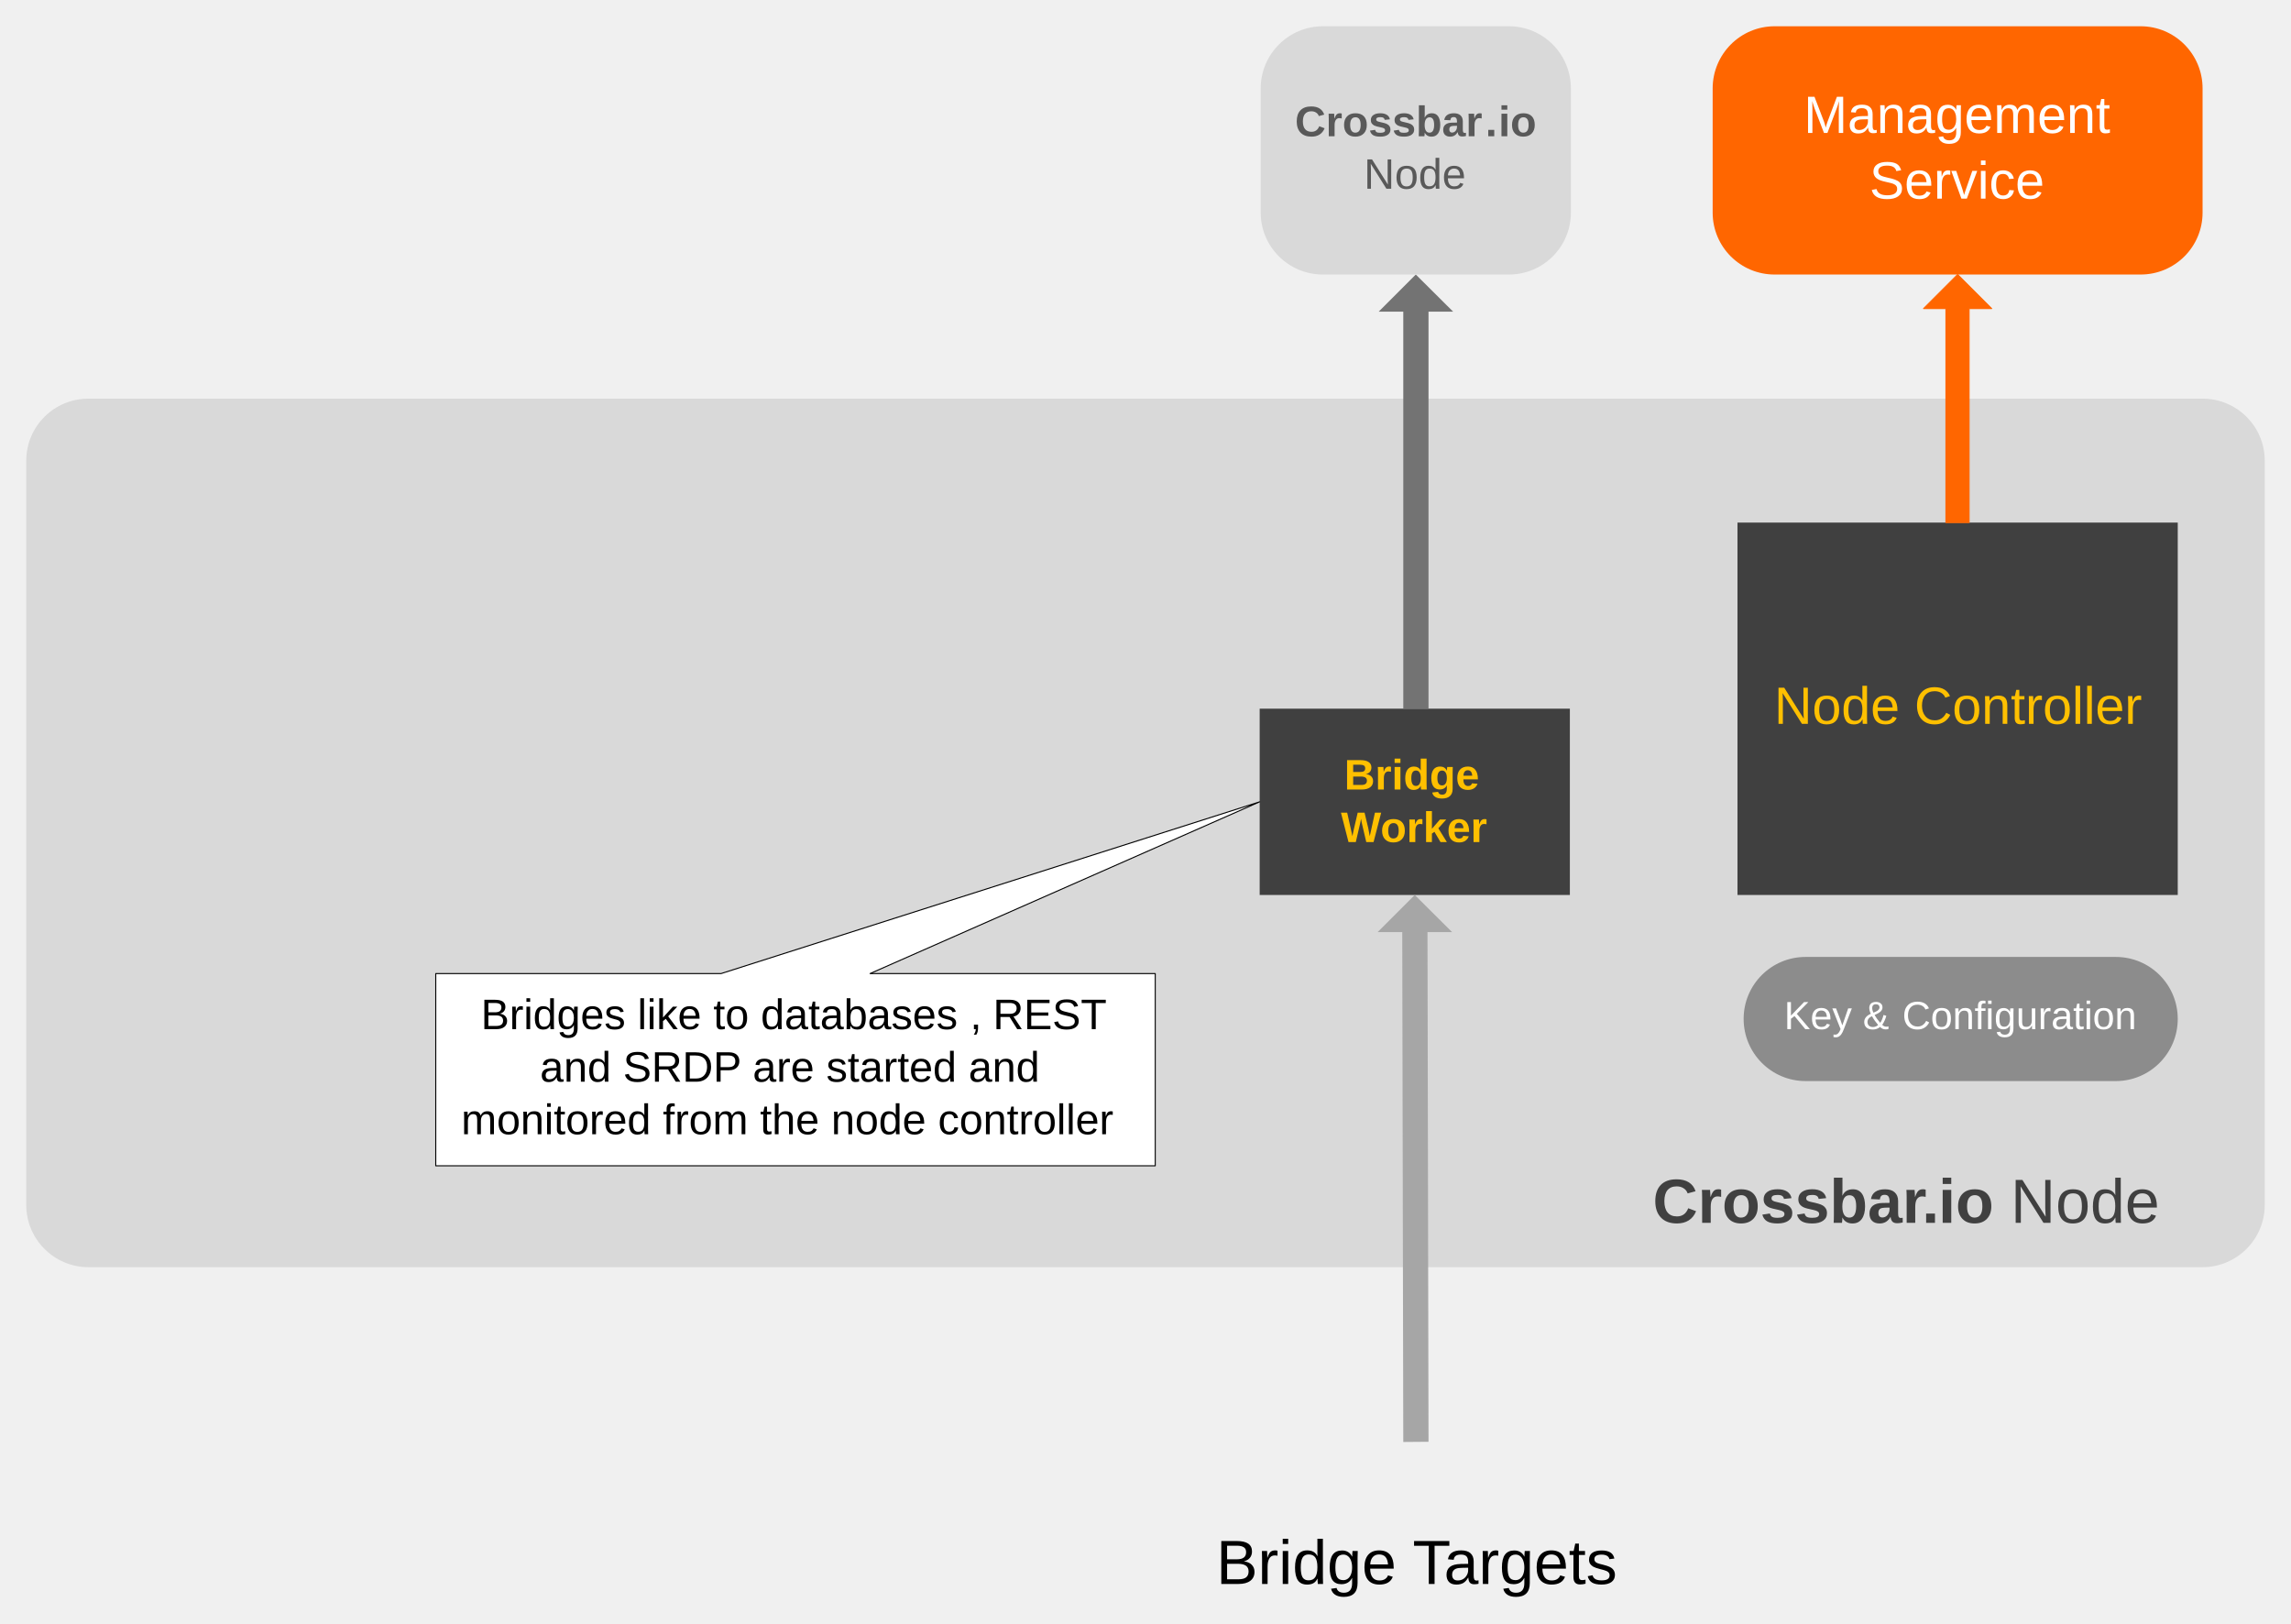
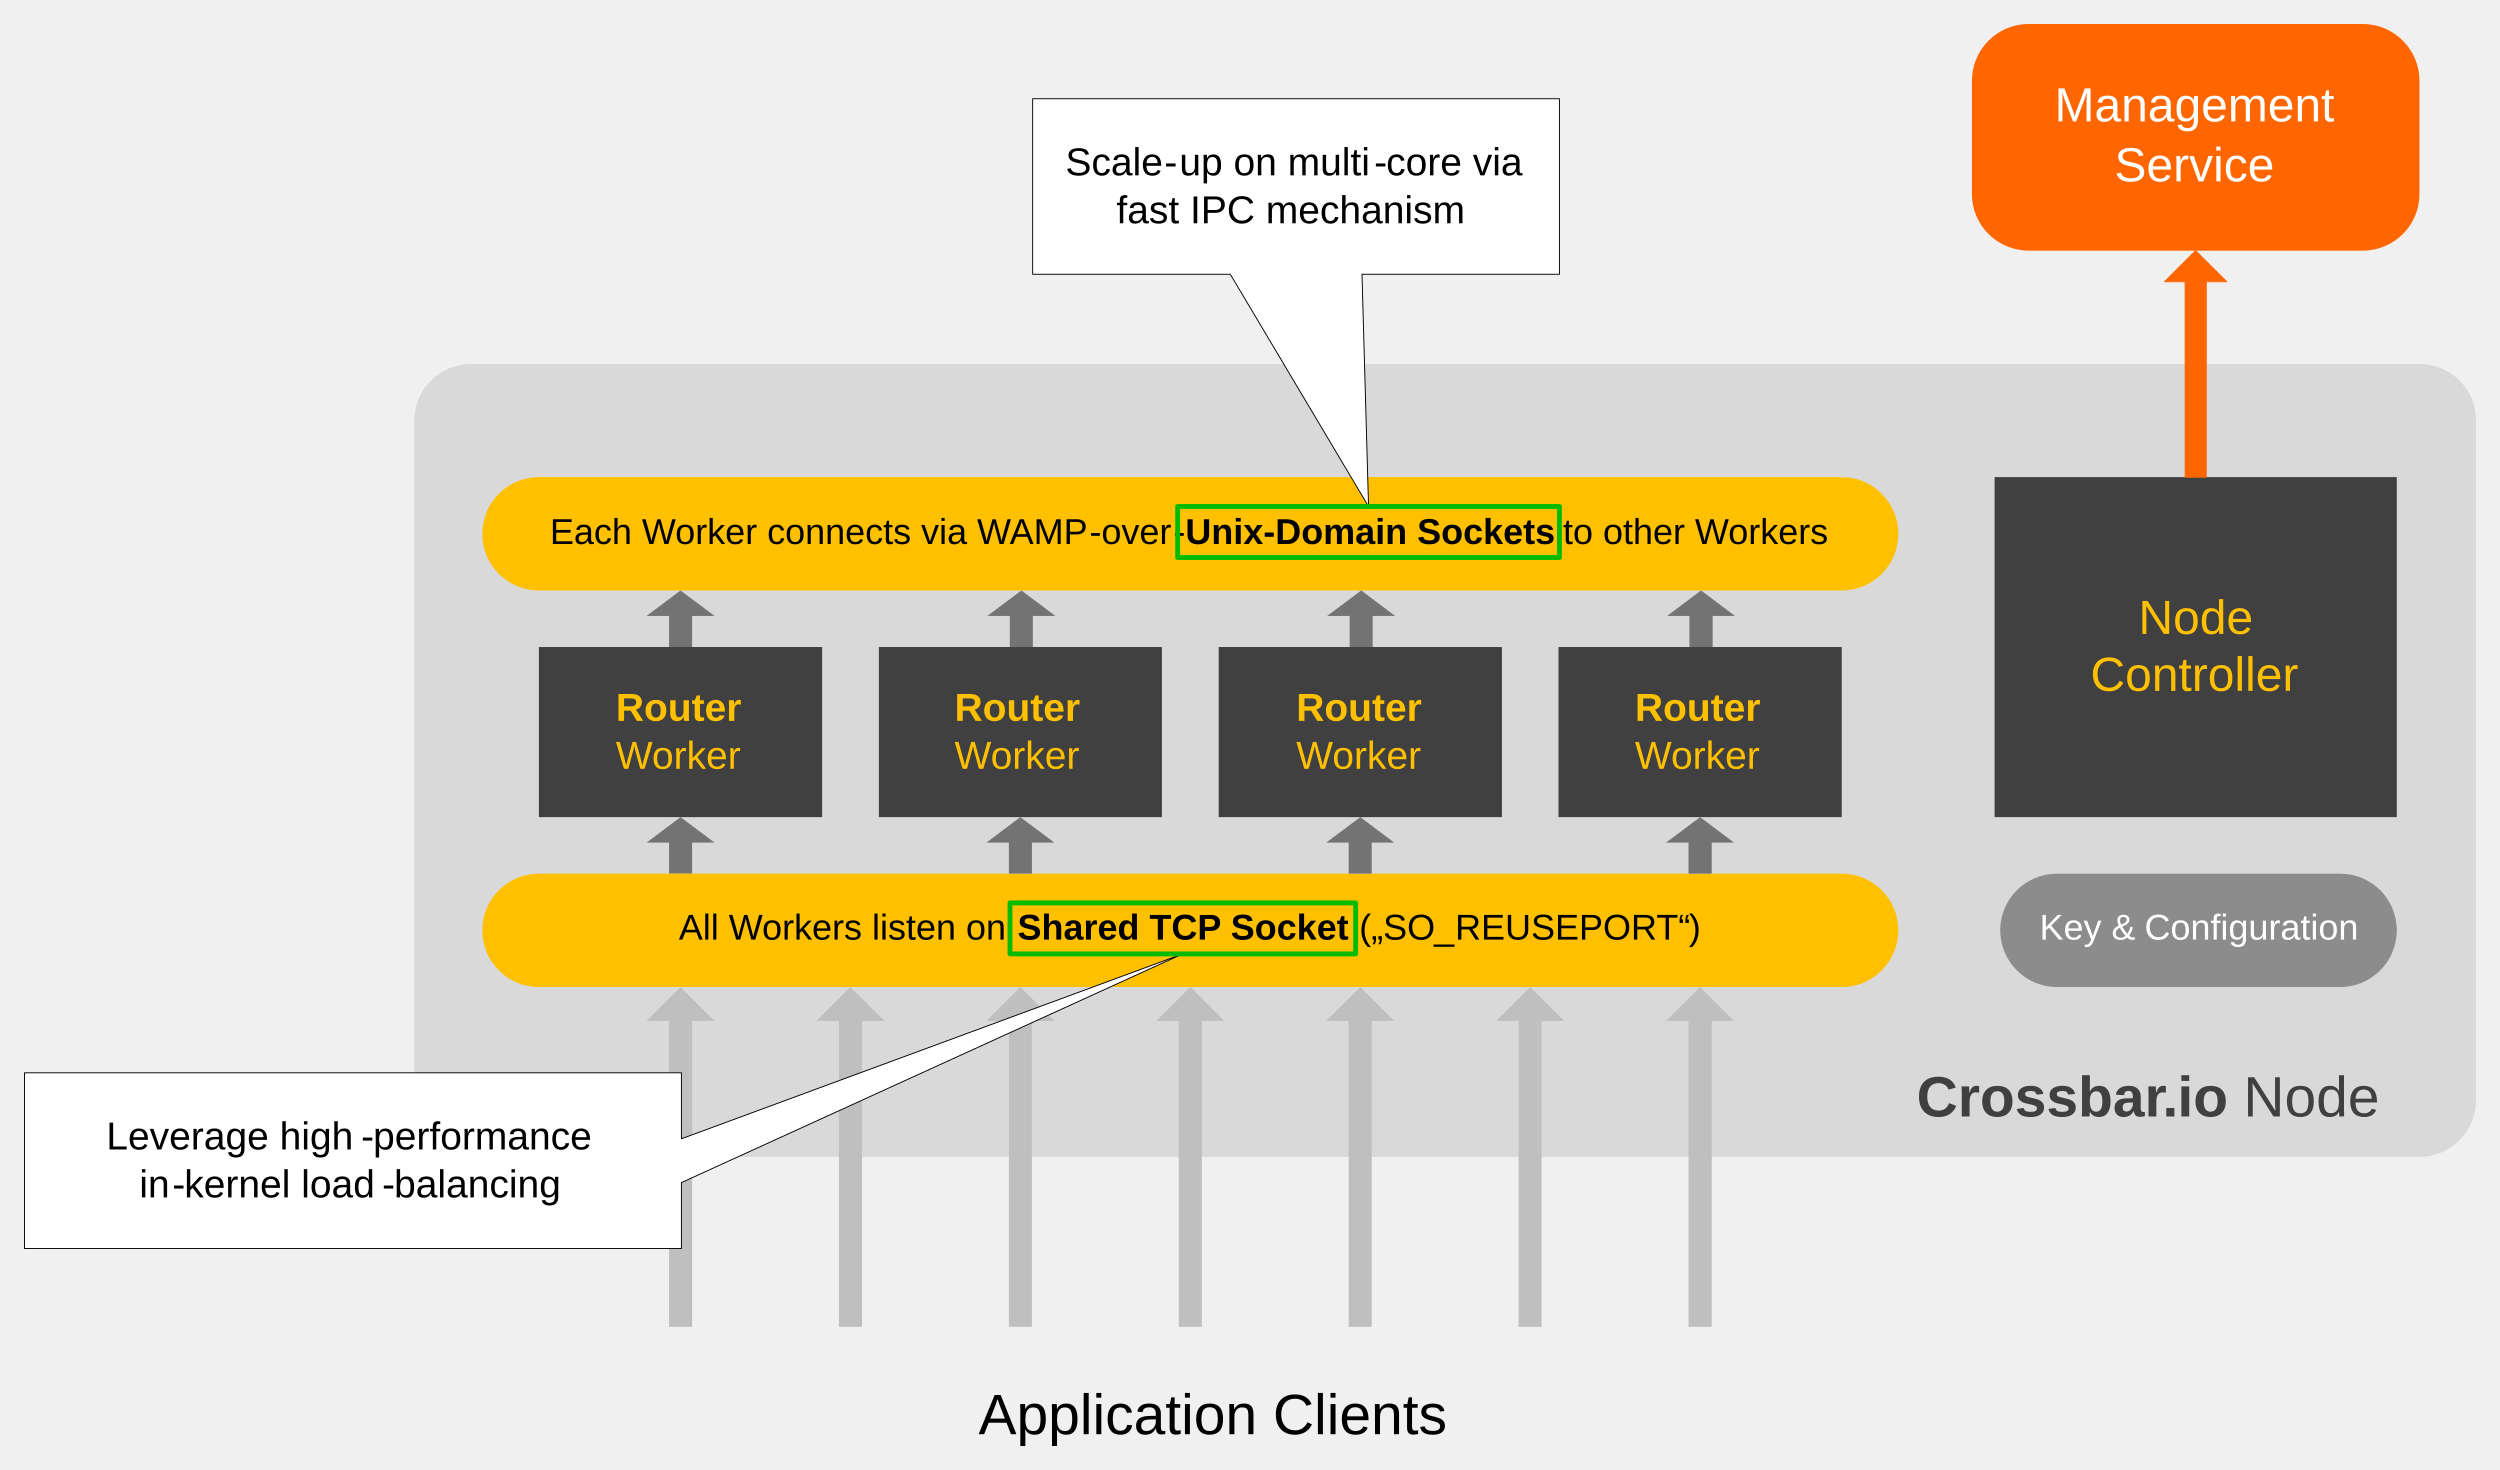
- <svg xmlns="http://www.w3.org/2000/svg" width="872.422" height="618.123" id="svg3065" version="1.1">
+ <svg xmlns="http://www.w3.org/2000/svg" width="1042.627" height="612.845" id="svg3065" version="1.1">
  <defs id="defs3067" />
-   <g id="layer1" transform="translate(110.9897,-199.0026)">
-     <g id="g3569" transform="translate(-102.8647,207.1276)">
-       <path id="path3571" d="m 830.625,474.375 c 13.047,0 23.672,-10.625 23.672,-23.672 l 0,0 0,-283.438 c 0,-13.047 -10.625,-23.594 -23.672,-23.594 l 0,0 -805.078,0 C 12.5,143.672 1.875,154.219 1.875,167.266 l 0,283.438 C 1.875,463.75 12.5,474.375 25.547,474.375 l 0,0 805.078,0 z" style="fill:#d9d9d9;fill-opacity:1;fill-rule:evenodd;stroke:none" />
-       <path id="path3573" d="m 797.578,403.516 c 13.047,0 23.594,-10.625 23.594,-23.672 l 0,0 0,0 c 0,-13.047 -10.547,-23.594 -23.594,-23.594 l 0,0 -118.125,0 c -13.047,0 -23.594,10.547 -23.594,23.594 l 0,0 c 0,13.047 10.547,23.672 23.594,23.672 l 118.125,0 z" style="fill:#8c8c8c;fill-opacity:1;fill-rule:evenodd;stroke:none" />
-       <text id="text3575" style="font-size:15px;font-style:normal;font-weight:normal;text-align:start;text-anchor:start;fill:#ffffff;font-family:Arial" y="383.75" x="671.25" xml:space="preserve">Key </text>
-       <text id="text3577" style="font-size:15px;font-style:normal;font-weight:normal;text-align:start;text-anchor:start;fill:#ffffff;font-family:Arial" y="383.75" x="701.25" xml:space="preserve">&amp; </text>
-       <text id="text3579" style="font-size:15px;font-style:normal;font-weight:normal;text-align:start;text-anchor:start;fill:#ffffff;font-family:Arial" y="383.75" x="716.25" xml:space="preserve">Configuration</text>
-       <path id="path3581" d="m 471.562,261.719 0,70.938 118.125,0 0,-70.938 -118.125,0 z" style="fill:#404040;fill-opacity:1;fill-rule:evenodd;stroke:none" />
-       <text id="text3583" style="font-size:16.25px;font-style:normal;font-weight:bold;text-align:start;text-anchor:start;fill:#ffc000;font-family:Arial" y="292.5" x="503.75" xml:space="preserve">Bridge </text>
-       <text id="text3585" style="font-size:16.25px;font-style:normal;font-weight:bold;text-align:start;text-anchor:start;fill:#ffc000;font-family:Arial" y="312.5" x="502.5" xml:space="preserve">Worker</text>
-       <path id="path3587" d="m 653.516,190.859 0,141.797 167.656,0 0,-141.797 -167.656,0 z" style="fill:#404040;fill-opacity:1;fill-rule:evenodd;stroke:none" />
-       <text id="text3589" style="font-size:20px;font-style:normal;font-weight:normal;text-align:start;text-anchor:start;fill:#ffc000;font-family:Arial" y="267.5" x="667.5" xml:space="preserve">Node Controller</text>
-       <path id="path3591" d="m 807.031,96.406 c 13.047,0 23.594,-10.547 23.594,-23.594 l 0,0 0,-47.266 C 830.625,12.5 820.078,1.875 807.031,1.875 l 0,0 -139.375,0 c -13.047,0 -23.594,10.625 -23.594,23.672 l 0,0 0,47.266 c 0,13.047 10.547,23.594 23.594,23.594 l 0,0 139.375,0 z" style="fill:#ff6600;fill-opacity:1;fill-rule:evenodd;stroke:none" />
-       <text id="text3593" style="font-size:20px;font-style:normal;font-weight:normal;text-align:start;text-anchor:start;fill:#ffffff;font-family:Arial" y="42.5" x="678.75" xml:space="preserve">Management</text>
-       <text id="text3595" style="font-size:20px;font-style:normal;font-weight:normal;text-align:start;text-anchor:start;fill:#ffffff;font-family:Arial" y="67.5" x="703.75" xml:space="preserve">Service</text>
-       <text id="text3597" style="font-size:23.75px;font-style:normal;font-weight:bold;text-align:start;text-anchor:start;fill:#404040;font-family:Arial" y="457.5" x="621.25" xml:space="preserve">Crossbar</text>
-       <text id="text3599" style="font-size:23.75px;font-style:normal;font-weight:bold;text-align:start;text-anchor:start;fill:#404040;font-family:Arial" y="457.5" x="723.75" xml:space="preserve">.</text>
-       <text id="text3601" style="font-size:23.75px;font-style:normal;font-weight:bold;text-align:start;text-anchor:start;fill:#404040;font-family:Arial" y="457.5" x="730" xml:space="preserve">io </text>
-       <text id="text3603" style="font-size:23.75px;font-style:normal;font-weight:normal;text-align:start;text-anchor:start;fill:#404040;font-family:Arial" y="457.5" x="757.5" xml:space="preserve">Node</text>
-       <path id="path3605" d="M 737.344,96.406 724.375,109.375 l 8.516,0 0,81.484 8.828,0 0,-81.484 8.594,0 -12.969,-12.969 z" style="fill:#ff6600;fill-opacity:1;fill-rule:evenodd;stroke:none" />
-       <path id="path3607" d="M 737.344,96.406 724.375,109.375 l 8.516,0 0,81.484 8.828,0 0,-81.484 8.594,0 -12.969,-12.969 z" style="fill:none;stroke:#ff6600;stroke-width:0.391px;stroke-linecap:round;stroke-linejoin:round;stroke-opacity:1;stroke-dasharray:none" />
-       <path id="path3609" d="m 531.016,96.406 -14.141,14.141 9.375,0 0,151.172 9.609,0 0,-151.172 9.375,0 -14.219,-14.141 z" style="fill:#737373;fill-opacity:1;fill-rule:evenodd;stroke:none" />
-       <path id="path3611" d="m 566.484,96.406 c 13.047,0 23.594,-10.547 23.594,-23.594 l 0,0 0,-47.266 C 590.078,12.5 579.531,1.875 566.484,1.875 l 0,0 -70.859,0 c -13.047,0 -23.672,10.625 -23.672,23.672 l 0,0 0,47.266 c 0,13.047 10.625,23.594 23.672,23.594 l 70.859,0 z" style="fill:#d9d9d9;fill-opacity:1;fill-rule:evenodd;stroke:none" />
-       <text id="text3613" style="font-size:16.25px;font-style:normal;font-weight:bold;text-align:start;text-anchor:start;fill:#595959;font-family:Arial" y="43.75" x="485" xml:space="preserve">Crossbar</text>
-       <text id="text3615" style="font-size:16.25px;font-style:normal;font-weight:bold;text-align:start;text-anchor:start;fill:#595959;font-family:Arial" y="43.75" x="557.5" xml:space="preserve">.</text>
-       <text id="text3617" style="font-size:16.25px;font-style:normal;font-weight:bold;text-align:start;text-anchor:start;fill:#595959;font-family:Arial" y="43.75" x="562.5" xml:space="preserve">io</text>
-       <text id="text3619" style="font-size:16.25px;font-style:normal;font-weight:normal;text-align:start;text-anchor:start;fill:#595959;font-family:Arial" y="63.75" x="511.25" xml:space="preserve">Node</text>
-       <path id="path3621" d="m 530.625,332.656 -14.141,14.141 9.375,0 0.391,194.141 9.609,-0.078 -0.391,-194.062 9.375,0 -14.219,-14.141 z" style="fill:#a6a6a6;fill-opacity:1;fill-rule:evenodd;stroke:none" />
-       <text id="text3623" style="font-size:23.75px;font-style:normal;font-weight:normal;text-align:start;text-anchor:start;fill:#000000;font-family:Arial" y="595" x="455" xml:space="preserve">Bridge Targets</text>
-       <path id="path3625" d="m 157.812,390 0,-27.422 108.672,0 205.078,-65.391 -148.359,65.391 108.594,0 0,73.203 -273.984,0 0,-45.781 z" style="fill:#ffffff;fill-opacity:1;fill-rule:evenodd;stroke:none" />
-       <path id="path3627" d="m 157.812,390 0,-27.422 108.672,0 205.078,-65.391 -148.359,65.391 108.594,0 0,73.203 -273.984,0 0,-45.781 z" style="fill:none;stroke:#000000;stroke-width:0.391px;stroke-linecap:round;stroke-linejoin:round;stroke-opacity:1;stroke-dasharray:none" />
-       <text id="text3629" style="font-size:16.25px;font-style:normal;font-weight:normal;text-align:start;text-anchor:start;fill:#000000;font-family:Arial" y="383.75" x="175" xml:space="preserve">Bridges like to databases</text>
-       <text id="text3631" style="font-size:16.25px;font-style:normal;font-weight:normal;text-align:start;text-anchor:start;fill:#000000;font-family:Arial" y="383.75" x="361.25" xml:space="preserve">, </text>
-       <text id="text3633" style="font-size:16.25px;font-style:normal;font-weight:normal;text-align:start;text-anchor:start;fill:#000000;font-family:Arial" y="383.75" x="370" xml:space="preserve">REST </text>
-       <text id="text3635" style="font-size:16.25px;font-style:normal;font-weight:normal;text-align:start;text-anchor:start;fill:#000000;font-family:Arial" y="403.75" x="197.5" xml:space="preserve">and SRDP are started and </text>
-       <text id="text3637" style="font-size:16.25px;font-style:normal;font-weight:normal;text-align:start;text-anchor:start;fill:#000000;font-family:Arial" y="423.75" x="167.5" xml:space="preserve">monitored from the node controller</text>
+   <g id="layer1" transform="translate(172.1989,-38.55434)">
+     <g id="g3069" transform="translate(-164.1027,46.67934)">
+       <path id="path3071" d="m 1000.938,474.375 c 13.047,0 23.594,-10.625 23.594,-23.672 l 0,0 0,-283.438 c 0,-13.047 -10.547,-23.594 -23.594,-23.594 l 0,0 -812.578,0 c -13.047,0 -23.672,10.547 -23.672,23.594 l 0,283.438 c 0,13.047 10.625,23.672 23.672,23.672 l 0,0 812.578,0 z" style="fill:#d9d9d9;fill-opacity:1;fill-rule:evenodd;stroke:none" />
+       <path id="path3073" d="m 275.703,332.656 -14.141,10.625 9.375,0 0,12.969 9.609,0 0,-12.969 9.375,0 -14.219,-10.625 z" style="fill:#737373;fill-opacity:1;fill-rule:evenodd;stroke:none" />
+       <path id="path3075" d="m 216.641,261.719 0,70.938 118.125,0 0,-70.938 -118.125,0 z" style="fill:#404040;fill-opacity:1;fill-rule:evenodd;stroke:none" />
+       <text id="text3077" style="font-size:16.25px;font-style:normal;font-weight:bold;text-align:start;text-anchor:start;fill:#ffc000;font-family:Arial" y="292.5" x="248.75" xml:space="preserve">Router</text>
+       <text id="text3079" style="font-size:16.25px;font-style:normal;font-weight:normal;text-align:start;text-anchor:start;fill:#ffc000;font-family:Arial" y="312.5" x="248.75" xml:space="preserve">Worker</text>
+       <path id="path3081" d="m 967.891,403.516 c 13.047,0 23.594,-10.625 23.594,-23.672 l 0,0 0,0 c 0,-13.047 -10.547,-23.594 -23.594,-23.594 l 0,0 -118.125,0 c -13.047,0 -23.672,10.547 -23.672,23.594 l 0,0 c 0,13.047 10.625,23.672 23.672,23.672 l 0,0 118.125,0 z" style="fill:#8c8c8c;fill-opacity:1;fill-rule:evenodd;stroke:none" />
+       <text id="text3083" style="font-size:15px;font-style:normal;font-weight:normal;text-align:start;text-anchor:start;fill:#ffffff;font-family:Arial" y="383.75" x="842.5" xml:space="preserve">Key </text>
+       <text id="text3085" style="font-size:15px;font-style:normal;font-weight:normal;text-align:start;text-anchor:start;fill:#ffffff;font-family:Arial" y="383.75" x="872.5" xml:space="preserve">&amp; </text>
+       <text id="text3087" style="font-size:15px;font-style:normal;font-weight:normal;text-align:start;text-anchor:start;fill:#ffffff;font-family:Arial" y="383.75" x="886.25" xml:space="preserve">Configuration</text>
+       <path id="path3089" d="m 358.438,261.719 0,70.938 118.047,0 0,-70.938 -118.047,0 z" style="fill:#404040;fill-opacity:1;fill-rule:evenodd;stroke:none" />
+       <text id="text3091" style="font-size:16.25px;font-style:normal;font-weight:bold;text-align:start;text-anchor:start;fill:#ffc000;font-family:Arial" y="292.5" x="390" xml:space="preserve">Router</text>
+       <text id="text3093" style="font-size:16.25px;font-style:normal;font-weight:normal;text-align:start;text-anchor:start;fill:#ffc000;font-family:Arial" y="312.5" x="390" xml:space="preserve">Worker</text>
+       <path id="path3095" d="m 500.156,261.719 0,70.938 118.125,0 0,-70.938 -118.125,0 z" style="fill:#404040;fill-opacity:1;fill-rule:evenodd;stroke:none" />
+       <text id="text3097" style="font-size:16.25px;font-style:normal;font-weight:bold;text-align:start;text-anchor:start;fill:#ffc000;font-family:Arial" y="292.5" x="532.5" xml:space="preserve">Router</text>
+       <text id="text3099" style="font-size:16.25px;font-style:normal;font-weight:normal;text-align:start;text-anchor:start;fill:#ffc000;font-family:Arial" y="312.5" x="532.5" xml:space="preserve">Worker</text>
+       <path id="path3101" d="m 641.875,261.719 0,70.938 118.125,0 0,-70.938 -118.125,0 z" style="fill:#404040;fill-opacity:1;fill-rule:evenodd;stroke:none" />
+       <text id="text3103" style="font-size:16.25px;font-style:normal;font-weight:bold;text-align:start;text-anchor:start;fill:#ffc000;font-family:Arial" y="292.5" x="673.75" xml:space="preserve">Router</text>
+       <text id="text3105" style="font-size:16.25px;font-style:normal;font-weight:normal;text-align:start;text-anchor:start;fill:#ffc000;font-family:Arial" y="312.5" x="673.75" xml:space="preserve">Worker</text>
+       <path id="path3107" d="m 760,403.516 c 13.047,0 23.594,-10.625 23.594,-23.672 l 0,0 0,0 C 783.594,366.797 773.047,356.25 760,356.25 l 0,0 -543.359,0 c -13.047,0 -23.594,10.547 -23.594,23.594 l 0,0 c 0,13.047 10.547,23.672 23.594,23.672 l 0,0 543.359,0 z" style="fill:#ffc000;fill-opacity:1;fill-rule:evenodd;stroke:none" />
+       <text id="text3109" style="font-size:15px;font-style:normal;font-weight:normal;text-align:start;text-anchor:start;fill:#000000;font-family:Arial" y="383.75" x="275" xml:space="preserve">All Workers listen on </text>
+       <text id="text3111" style="font-size:15px;font-style:normal;font-weight:bold;text-align:start;text-anchor:start;fill:#000000;font-family:Arial" y="383.75" x="416.25" xml:space="preserve">Shared TCP Socket</text>
+       <text id="text3113" style="font-size:15px;font-style:normal;font-weight:normal;text-align:start;text-anchor:start;fill:#000000;font-family:Arial" y="383.75" x="558.75" xml:space="preserve">(</text>
+       <text id="text3115" style="font-size:15px;font-style:normal;font-weight:normal;text-align:start;text-anchor:start;fill:#000000;font-family:Arial" y="383.75" x="563.75" xml:space="preserve">„SO</text>
+       <text id="text3117" style="font-size:15px;font-style:normal;font-weight:normal;text-align:start;text-anchor:start;fill:#000000;font-family:Arial" y="383.75" x="590" xml:space="preserve">_</text>
+       <text id="text3119" style="font-size:15px;font-style:normal;font-weight:normal;text-align:start;text-anchor:start;fill:#000000;font-family:Arial" y="383.75" x="598.75" xml:space="preserve">REUSEPORT“</text>
+       <text id="text3121" style="font-size:15px;font-style:normal;font-weight:normal;text-align:start;text-anchor:start;fill:#000000;font-family:Arial" y="383.75" x="696.25" xml:space="preserve">)</text>
+       <path id="path3123" d="m 823.75,190.859 0,141.797 167.734,0 0,-141.797 -167.734,0 z" style="fill:#404040;fill-opacity:1;fill-rule:evenodd;stroke:none" />
+       <text id="text3125" style="font-size:20px;font-style:normal;font-weight:normal;text-align:start;text-anchor:start;fill:#ffc000;font-family:Arial" y="256.25" x="883.75" xml:space="preserve">Node</text>
+       <text id="text3127" style="font-size:20px;font-style:normal;font-weight:normal;text-align:start;text-anchor:start;fill:#ffc000;font-family:Arial" y="280" x="863.75" xml:space="preserve">Controller</text>
+       <path id="path3129" d="m 275.703,403.516 -14.141,14.141 9.375,0 0,127.578 9.609,0 0,-127.578 9.375,0 -14.219,-14.141 z" style="fill:#bfbfbf;fill-opacity:1;fill-rule:evenodd;stroke:none" />
+       <path id="path3131" d="m 346.562,403.516 -14.141,14.141 9.375,0 0,127.578 9.609,0 0,-127.578 9.375,0 -14.219,-14.141 z" style="fill:#bfbfbf;fill-opacity:1;fill-rule:evenodd;stroke:none" />
+       <path id="path3133" d="m 700.938,403.516 -14.219,14.141 9.375,0 0,127.578 9.688,0 0,-127.578 9.297,0 -14.141,-14.141 z" style="fill:#bfbfbf;fill-opacity:1;fill-rule:evenodd;stroke:none" />
+       <path id="path3135" d="m 630.078,403.516 -14.219,14.141 9.375,0 0,127.578 9.609,0 0,-127.578 9.375,0 -14.141,-14.141 z" style="fill:#bfbfbf;fill-opacity:1;fill-rule:evenodd;stroke:none" />
+       <path id="path3137" d="m 417.422,403.516 -14.141,14.141 9.375,0 0,127.578 9.609,0 0,-127.578 9.375,0 -14.219,-14.141 z" style="fill:#bfbfbf;fill-opacity:1;fill-rule:evenodd;stroke:none" />
+       <path id="path3139" d="m 488.359,403.516 -14.219,14.141 9.375,0 0,127.578 9.609,0 0,-127.578 9.375,0 -14.141,-14.141 z" style="fill:#bfbfbf;fill-opacity:1;fill-rule:evenodd;stroke:none" />
+       <path id="path3141" d="M 559.219,403.516 545,417.656 l 9.375,0 0,127.578 9.609,0 0,-127.578 9.375,0 -14.141,-14.141 z" style="fill:#bfbfbf;fill-opacity:1;fill-rule:evenodd;stroke:none" />
+       <path id="path3143" d="m 977.266,96.406 c 13.047,0 23.672,-10.547 23.672,-23.594 l 0,0 0,-47.266 C 1000.938,12.5 990.312,1.875 977.266,1.875 l 0,0 -139.297,0 c -13.047,0 -23.672,10.625 -23.672,23.672 l 0,0 0,47.266 c 0,13.047 10.625,23.594 23.672,23.594 l 0,0 139.297,0 z" style="fill:#ff6600;fill-opacity:1;fill-rule:evenodd;stroke:none" />
+       <text id="text3145" style="font-size:20px;font-style:normal;font-weight:normal;text-align:start;text-anchor:start;fill:#ffffff;font-family:Arial" y="42.5" x="848.75" xml:space="preserve">Management</text>
+       <text id="text3147" style="font-size:20px;font-style:normal;font-weight:normal;text-align:start;text-anchor:start;fill:#ffffff;font-family:Arial" y="67.5" x="873.75" xml:space="preserve">Service</text>
+       <text id="text3149" style="font-size:23.75px;font-style:normal;font-weight:bold;text-align:start;text-anchor:start;fill:#404040;font-family:Arial" y="457.5" x="791.25" xml:space="preserve">Crossbar</text>
+       <text id="text3151" style="font-size:23.75px;font-style:normal;font-weight:bold;text-align:start;text-anchor:start;fill:#404040;font-family:Arial" y="457.5" x="893.75" xml:space="preserve">.</text>
+       <text id="text3153" style="font-size:23.75px;font-style:normal;font-weight:bold;text-align:start;text-anchor:start;fill:#404040;font-family:Arial" y="457.5" x="900" xml:space="preserve">io </text>
+       <text id="text3155" style="font-size:23.75px;font-style:normal;font-weight:normal;text-align:start;text-anchor:start;fill:#404040;font-family:Arial" y="457.5" x="927.5" xml:space="preserve">Node</text>
+       <path id="path3157" d="m 907.578,96.406 -12.969,12.969 8.594,0 0,81.484 8.828,0 0,-81.484 8.594,0 -13.047,-12.969 z" style="fill:#ff6600;fill-opacity:1;fill-rule:evenodd;stroke:none" />
+       <path id="path3159" d="m 907.578,96.406 -12.969,12.969 8.594,0 0,81.484 8.828,0 0,-81.484 8.594,0 -13.047,-12.969 z" style="fill:none;stroke:#ff6600;stroke-width:0.391px;stroke-linecap:round;stroke-linejoin:round;stroke-opacity:1;stroke-dasharray:none" />
+       <path id="path3161" d="m 417.422,332.656 -14.141,10.625 9.375,0 0,12.969 9.609,0 0,-12.969 9.375,0 -14.219,-10.625 z" style="fill:#737373;fill-opacity:1;fill-rule:evenodd;stroke:none" />
+       <path id="path3163" d="m 417.891,238.125 -14.219,10.625 9.375,0 0,12.969 9.609,0 0,-12.969 9.375,0 -14.141,-10.625 z" style="fill:#737373;fill-opacity:1;fill-rule:evenodd;stroke:none" />
+       <path id="path3165" d="M 559.219,332.656 545,343.281 l 9.375,0 0,12.969 9.609,0 0,-12.969 9.375,0 -14.141,-10.625 z" style="fill:#737373;fill-opacity:1;fill-rule:evenodd;stroke:none" />
+       <path id="path3167" d="m 559.609,238.125 -14.219,10.625 9.375,0 0,12.969 9.609,0 0,-12.969 9.375,0 -14.141,-10.625 z" style="fill:#737373;fill-opacity:1;fill-rule:evenodd;stroke:none" />
+       <path id="path3169" d="m 700.938,332.656 -14.219,10.625 9.375,0 0,12.969 9.688,0 0,-12.969 9.297,0 -14.141,-10.625 z" style="fill:#737373;fill-opacity:1;fill-rule:evenodd;stroke:none" />
+       <path id="path3171" d="m 701.328,238.125 -14.141,10.625 9.297,0 0,12.969 9.688,0 0,-12.969 9.297,0 -14.141,-10.625 z" style="fill:#737373;fill-opacity:1;fill-rule:evenodd;stroke:none" />
+       <path id="path3173" d="m 760,238.125 c 13.047,0 23.594,-10.547 23.594,-23.594 l 0,0 0,0 c 0,-13.047 -10.547,-23.672 -23.594,-23.672 l 0,0 -543.359,0 c -13.047,0 -23.594,10.625 -23.594,23.672 l 0,0 c 0,13.047 10.547,23.594 23.594,23.594 l 0,0 543.359,0 z" style="fill:#ffc000;fill-opacity:1;fill-rule:evenodd;stroke:none" />
+       <text id="text3175" style="font-size:15px;font-style:normal;font-weight:normal;text-align:start;text-anchor:start;fill:#000000;font-family:Arial" y="218.75" x="221.25" xml:space="preserve">Each Worker connects via WAMP</text>
+       <text id="text3177" style="font-size:15px;font-style:normal;font-weight:normal;text-align:start;text-anchor:start;fill:#000000;font-family:Arial" y="218.75" x="446.25" xml:space="preserve">-</text>
+       <text id="text3179" style="font-size:15px;font-style:normal;font-weight:normal;text-align:start;text-anchor:start;fill:#000000;font-family:Arial" y="218.75" x="451.25" xml:space="preserve">over</text>
+       <text id="text3181" style="font-size:15px;font-style:normal;font-weight:normal;text-align:start;text-anchor:start;fill:#000000;font-family:Arial" y="218.75" x="481.25" xml:space="preserve">-</text>
+       <text id="text3183" style="font-size:15px;font-style:normal;font-weight:bold;text-align:start;text-anchor:start;fill:#000000;font-family:Arial" y="218.75" x="486.25" xml:space="preserve">Unix</text>
+       <text id="text3185" style="font-size:15px;font-style:normal;font-weight:bold;text-align:start;text-anchor:start;fill:#000000;font-family:Arial" y="218.75" x="518.75" xml:space="preserve">-</text>
+       <text id="text3187" style="font-size:15px;font-style:normal;font-weight:bold;text-align:start;text-anchor:start;fill:#000000;font-family:Arial" y="218.75" x="523.75" xml:space="preserve">Domain Sockets</text>
+       <text id="text3189" style="font-size:15px;font-style:normal;font-weight:normal;text-align:start;text-anchor:start;fill:#000000;font-family:Arial" y="218.75" x="643.75" xml:space="preserve">to other Workers</text>
+       <text id="text3191" style="font-size:23.75px;font-style:normal;font-weight:normal;text-align:start;text-anchor:start;fill:#000000;font-family:Arial" y="590" x="400" xml:space="preserve">Application Clients</text>
+       <path id="path3193" d="m 422.578,60.469 0,-27.422 219.688,0 0,73.203 -82.344,0 2.734,96.875 L 505,106.25 l -82.422,0 0,-45.781 z" style="fill:#ffffff;fill-opacity:1;fill-rule:evenodd;stroke:none" />
+       <path id="path3195" d="m 422.578,60.469 0,-27.422 219.688,0 0,73.203 -82.344,0 2.734,96.875 L 505,106.25 l -82.422,0 0,-45.781 z" style="fill:none;stroke:#000000;stroke-width:0.391px;stroke-linecap:round;stroke-linejoin:round;stroke-opacity:1;stroke-dasharray:none" />
+       <text id="text3197" style="font-size:16.25px;font-style:normal;font-weight:normal;text-align:start;text-anchor:start;fill:#000000;font-family:Arial" y="65" x="436.25" xml:space="preserve">Scale</text>
+       <text id="text3199" style="font-size:16.25px;font-style:normal;font-weight:normal;text-align:start;text-anchor:start;fill:#000000;font-family:Arial" y="65" x="477.5" xml:space="preserve">-</text>
+       <text id="text3201" style="font-size:16.25px;font-style:normal;font-weight:normal;text-align:start;text-anchor:start;fill:#000000;font-family:Arial" y="65" x="483.75" xml:space="preserve">up on multi</text>
+       <text id="text3203" style="font-size:16.25px;font-style:normal;font-weight:normal;text-align:start;text-anchor:start;fill:#000000;font-family:Arial" y="65" x="565" xml:space="preserve">-</text>
+       <text id="text3205" style="font-size:16.25px;font-style:normal;font-weight:normal;text-align:start;text-anchor:start;fill:#000000;font-family:Arial" y="65" x="570" xml:space="preserve">core via </text>
+       <text id="text3207" style="font-size:16.25px;font-style:normal;font-weight:normal;text-align:start;text-anchor:start;fill:#000000;font-family:Arial" y="85" x="457.5" xml:space="preserve">fast IPC mechanism</text>
+       <path id="path3209" d="m 2.109,466.797 0,-27.5 273.984,0 0,27.5 209.062,-77.109 -209.062,95.391 0,27.5 -273.984,0 0,-45.781 z" style="fill:#ffffff;fill-opacity:1;fill-rule:evenodd;stroke:none" />
+       <path id="path3211" d="m 2.109,466.797 0,-27.5 273.984,0 0,27.5 209.062,-77.109 -209.062,95.391 0,27.5 -273.984,0 0,-45.781 z" style="fill:none;stroke:#000000;stroke-width:0.391px;stroke-linecap:round;stroke-linejoin:round;stroke-opacity:1;stroke-dasharray:none" />
+       <text id="text3213" style="font-size:16.25px;font-style:normal;font-weight:normal;text-align:start;text-anchor:start;fill:#000000;font-family:Arial" y="471.25" x="36.25" xml:space="preserve">Leverage high</text>
+       <text id="text3215" style="font-size:16.25px;font-style:normal;font-weight:normal;text-align:start;text-anchor:start;fill:#000000;font-family:Arial" y="471.25" x="142.5" xml:space="preserve">-</text>
+       <text id="text3217" style="font-size:16.25px;font-style:normal;font-weight:normal;text-align:start;text-anchor:start;fill:#000000;font-family:Arial" y="471.25" x="147.5" xml:space="preserve">performance</text>
+       <text id="text3219" style="font-size:16.25px;font-style:normal;font-weight:normal;text-align:start;text-anchor:start;fill:#000000;font-family:Arial" y="491.25" x="50" xml:space="preserve">in</text>
+       <text id="text3221" style="font-size:16.25px;font-style:normal;font-weight:normal;text-align:start;text-anchor:start;fill:#000000;font-family:Arial" y="491.25" x="63.75" xml:space="preserve">-</text>
+       <text id="text3223" style="font-size:16.25px;font-style:normal;font-weight:normal;text-align:start;text-anchor:start;fill:#000000;font-family:Arial" y="491.25" x="68.75" xml:space="preserve">kernel load</text>
+       <text id="text3225" style="font-size:16.25px;font-style:normal;font-weight:normal;text-align:start;text-anchor:start;fill:#000000;font-family:Arial" y="491.25" x="151.25" xml:space="preserve">-</text>
+       <text id="text3227" style="font-size:16.25px;font-style:normal;font-weight:normal;text-align:start;text-anchor:start;fill:#000000;font-family:Arial" y="491.25" x="156.25" xml:space="preserve">balancing</text>
+       <path id="path3229" d="m 483.047,224.375 159.219,0 0,-21.25 -159.219,0 0,21.25 z" style="fill:none;stroke:#00bb00;stroke-width:2.031px;stroke-linecap:round;stroke-linejoin:round;stroke-opacity:1;stroke-dasharray:none" />
+       <path id="path3231" d="m 275.703,238.125 -14.141,10.625 9.375,0 0,12.969 9.609,0 0,-12.969 9.375,0 -14.219,-10.625 z" style="fill:#737373;fill-opacity:1;fill-rule:evenodd;stroke:none" />
+       <path id="path3233" d="m 413.125,389.688 144.141,0 0,-21.25 -144.141,0 0,21.25 z" style="fill:none;stroke:#00bb00;stroke-width:2.031px;stroke-linecap:round;stroke-linejoin:round;stroke-opacity:1;stroke-dasharray:none" />
    </g>
  </g>
</svg>
